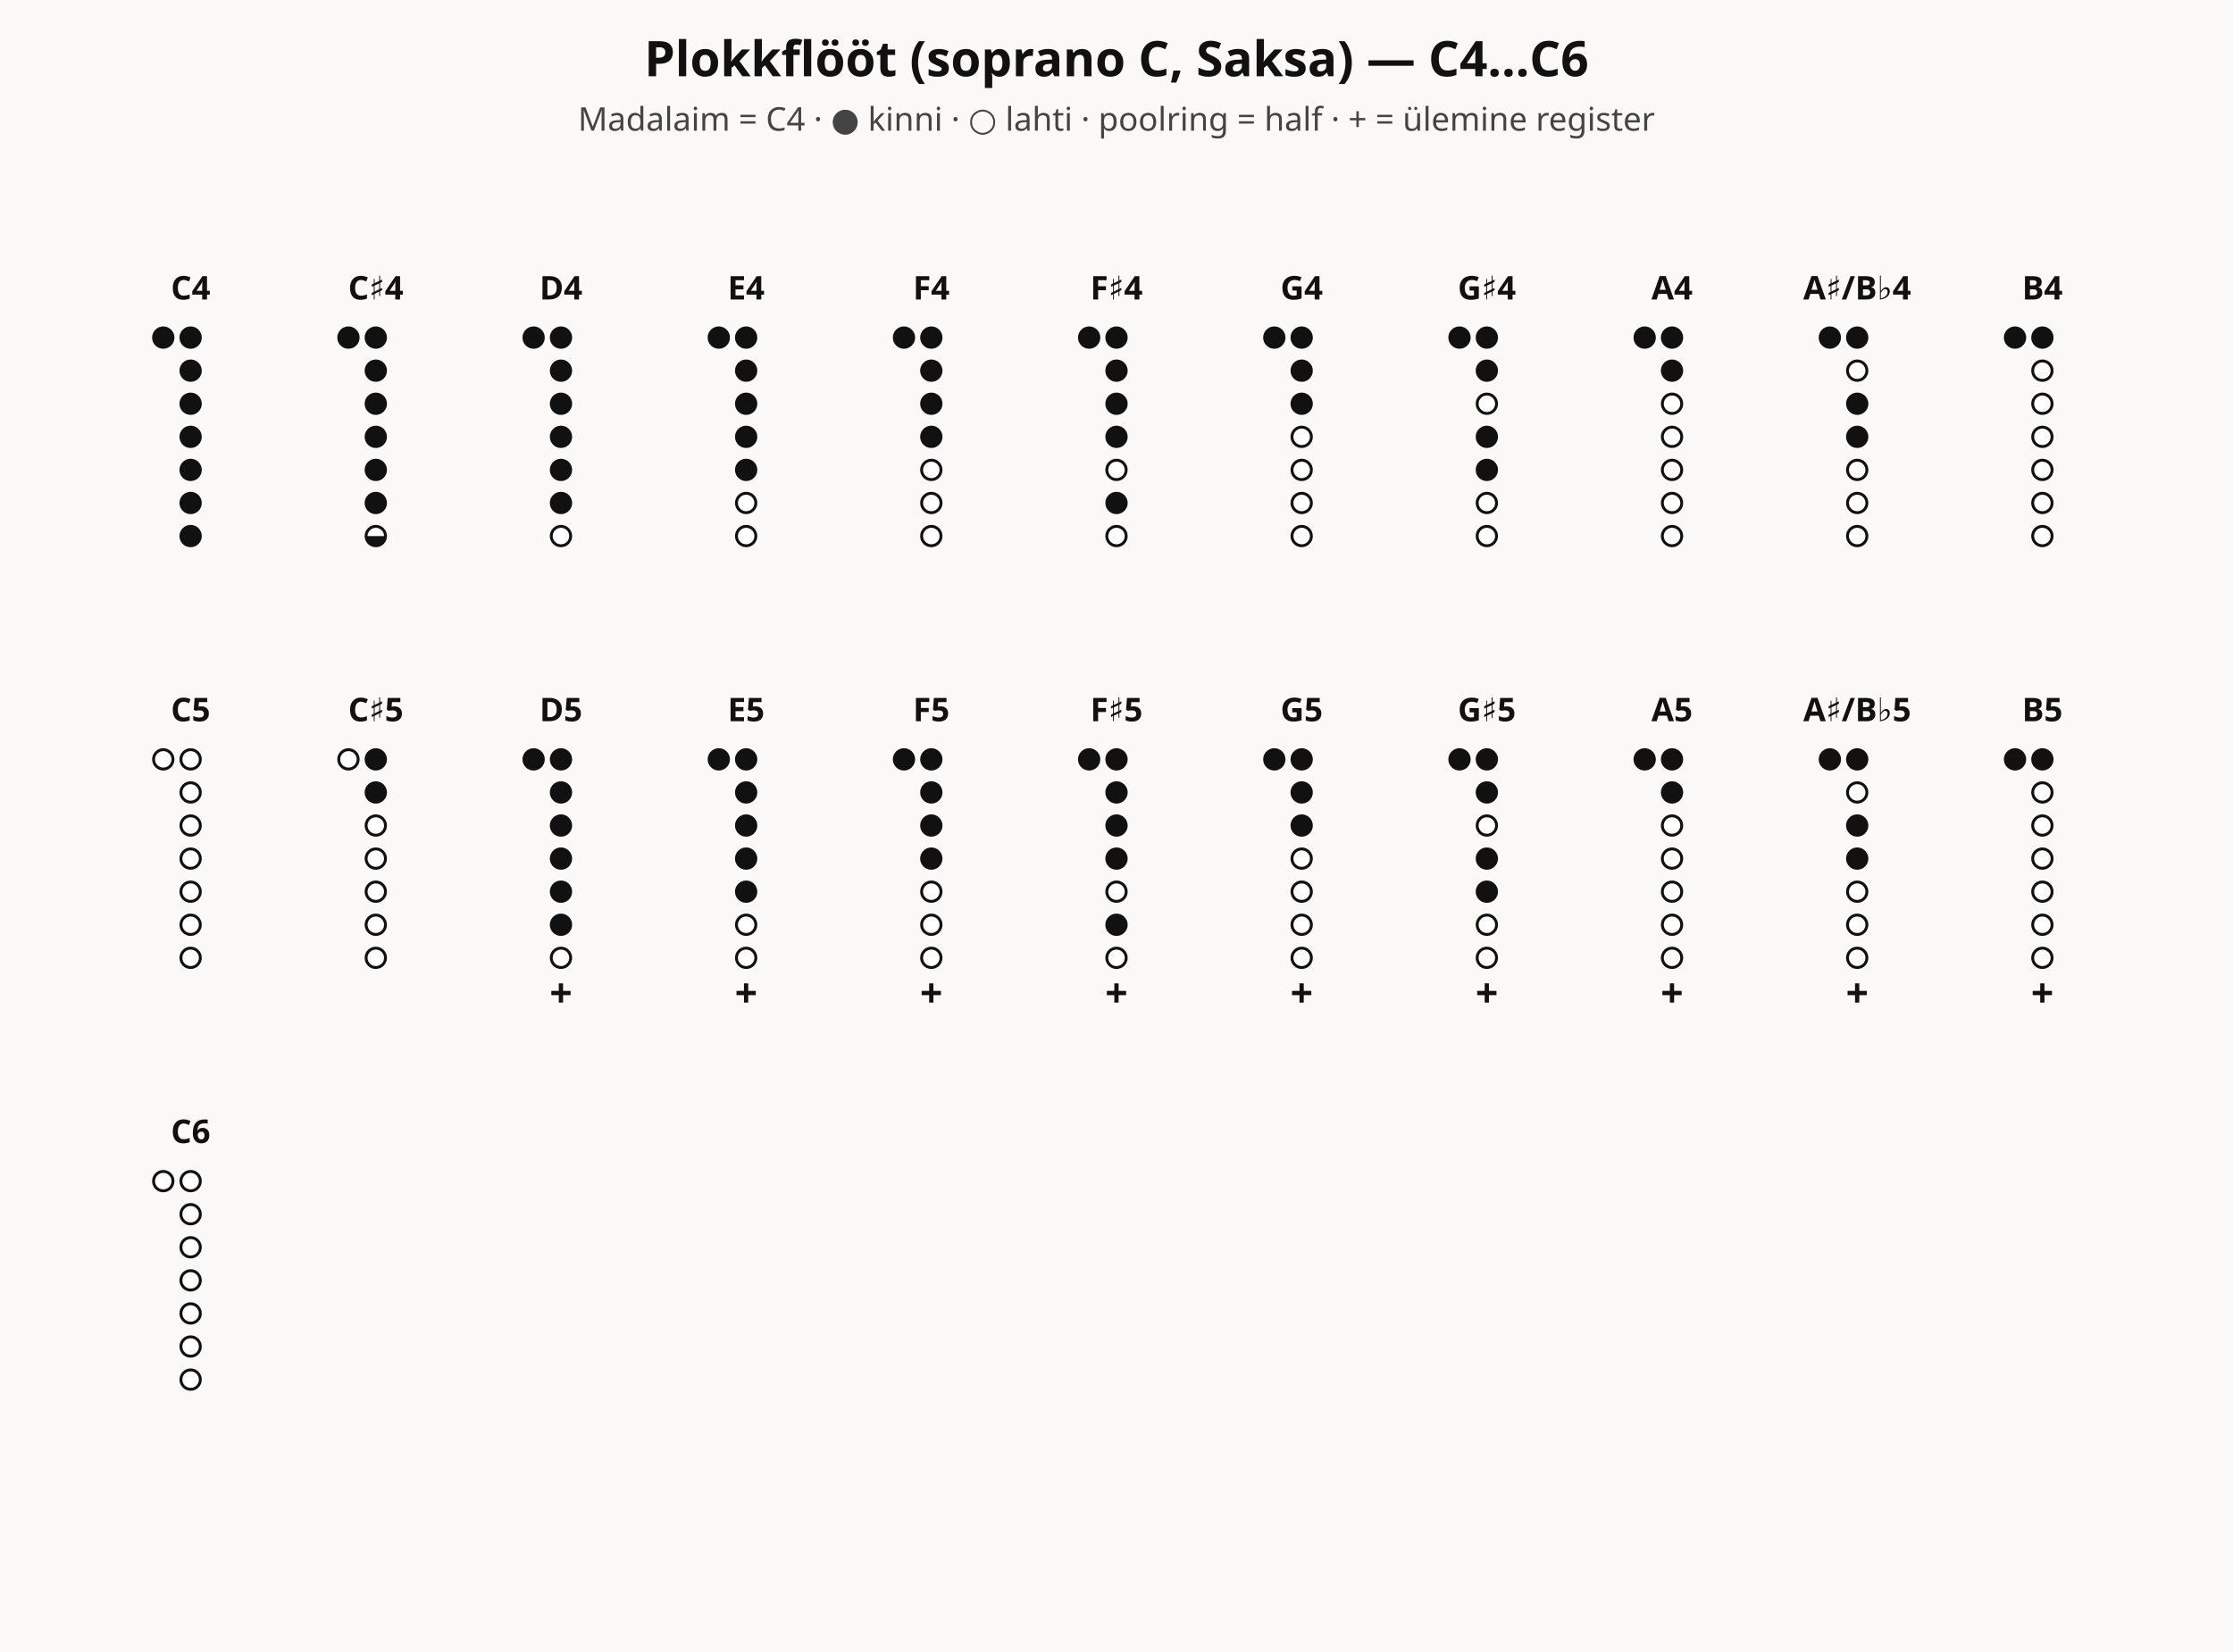
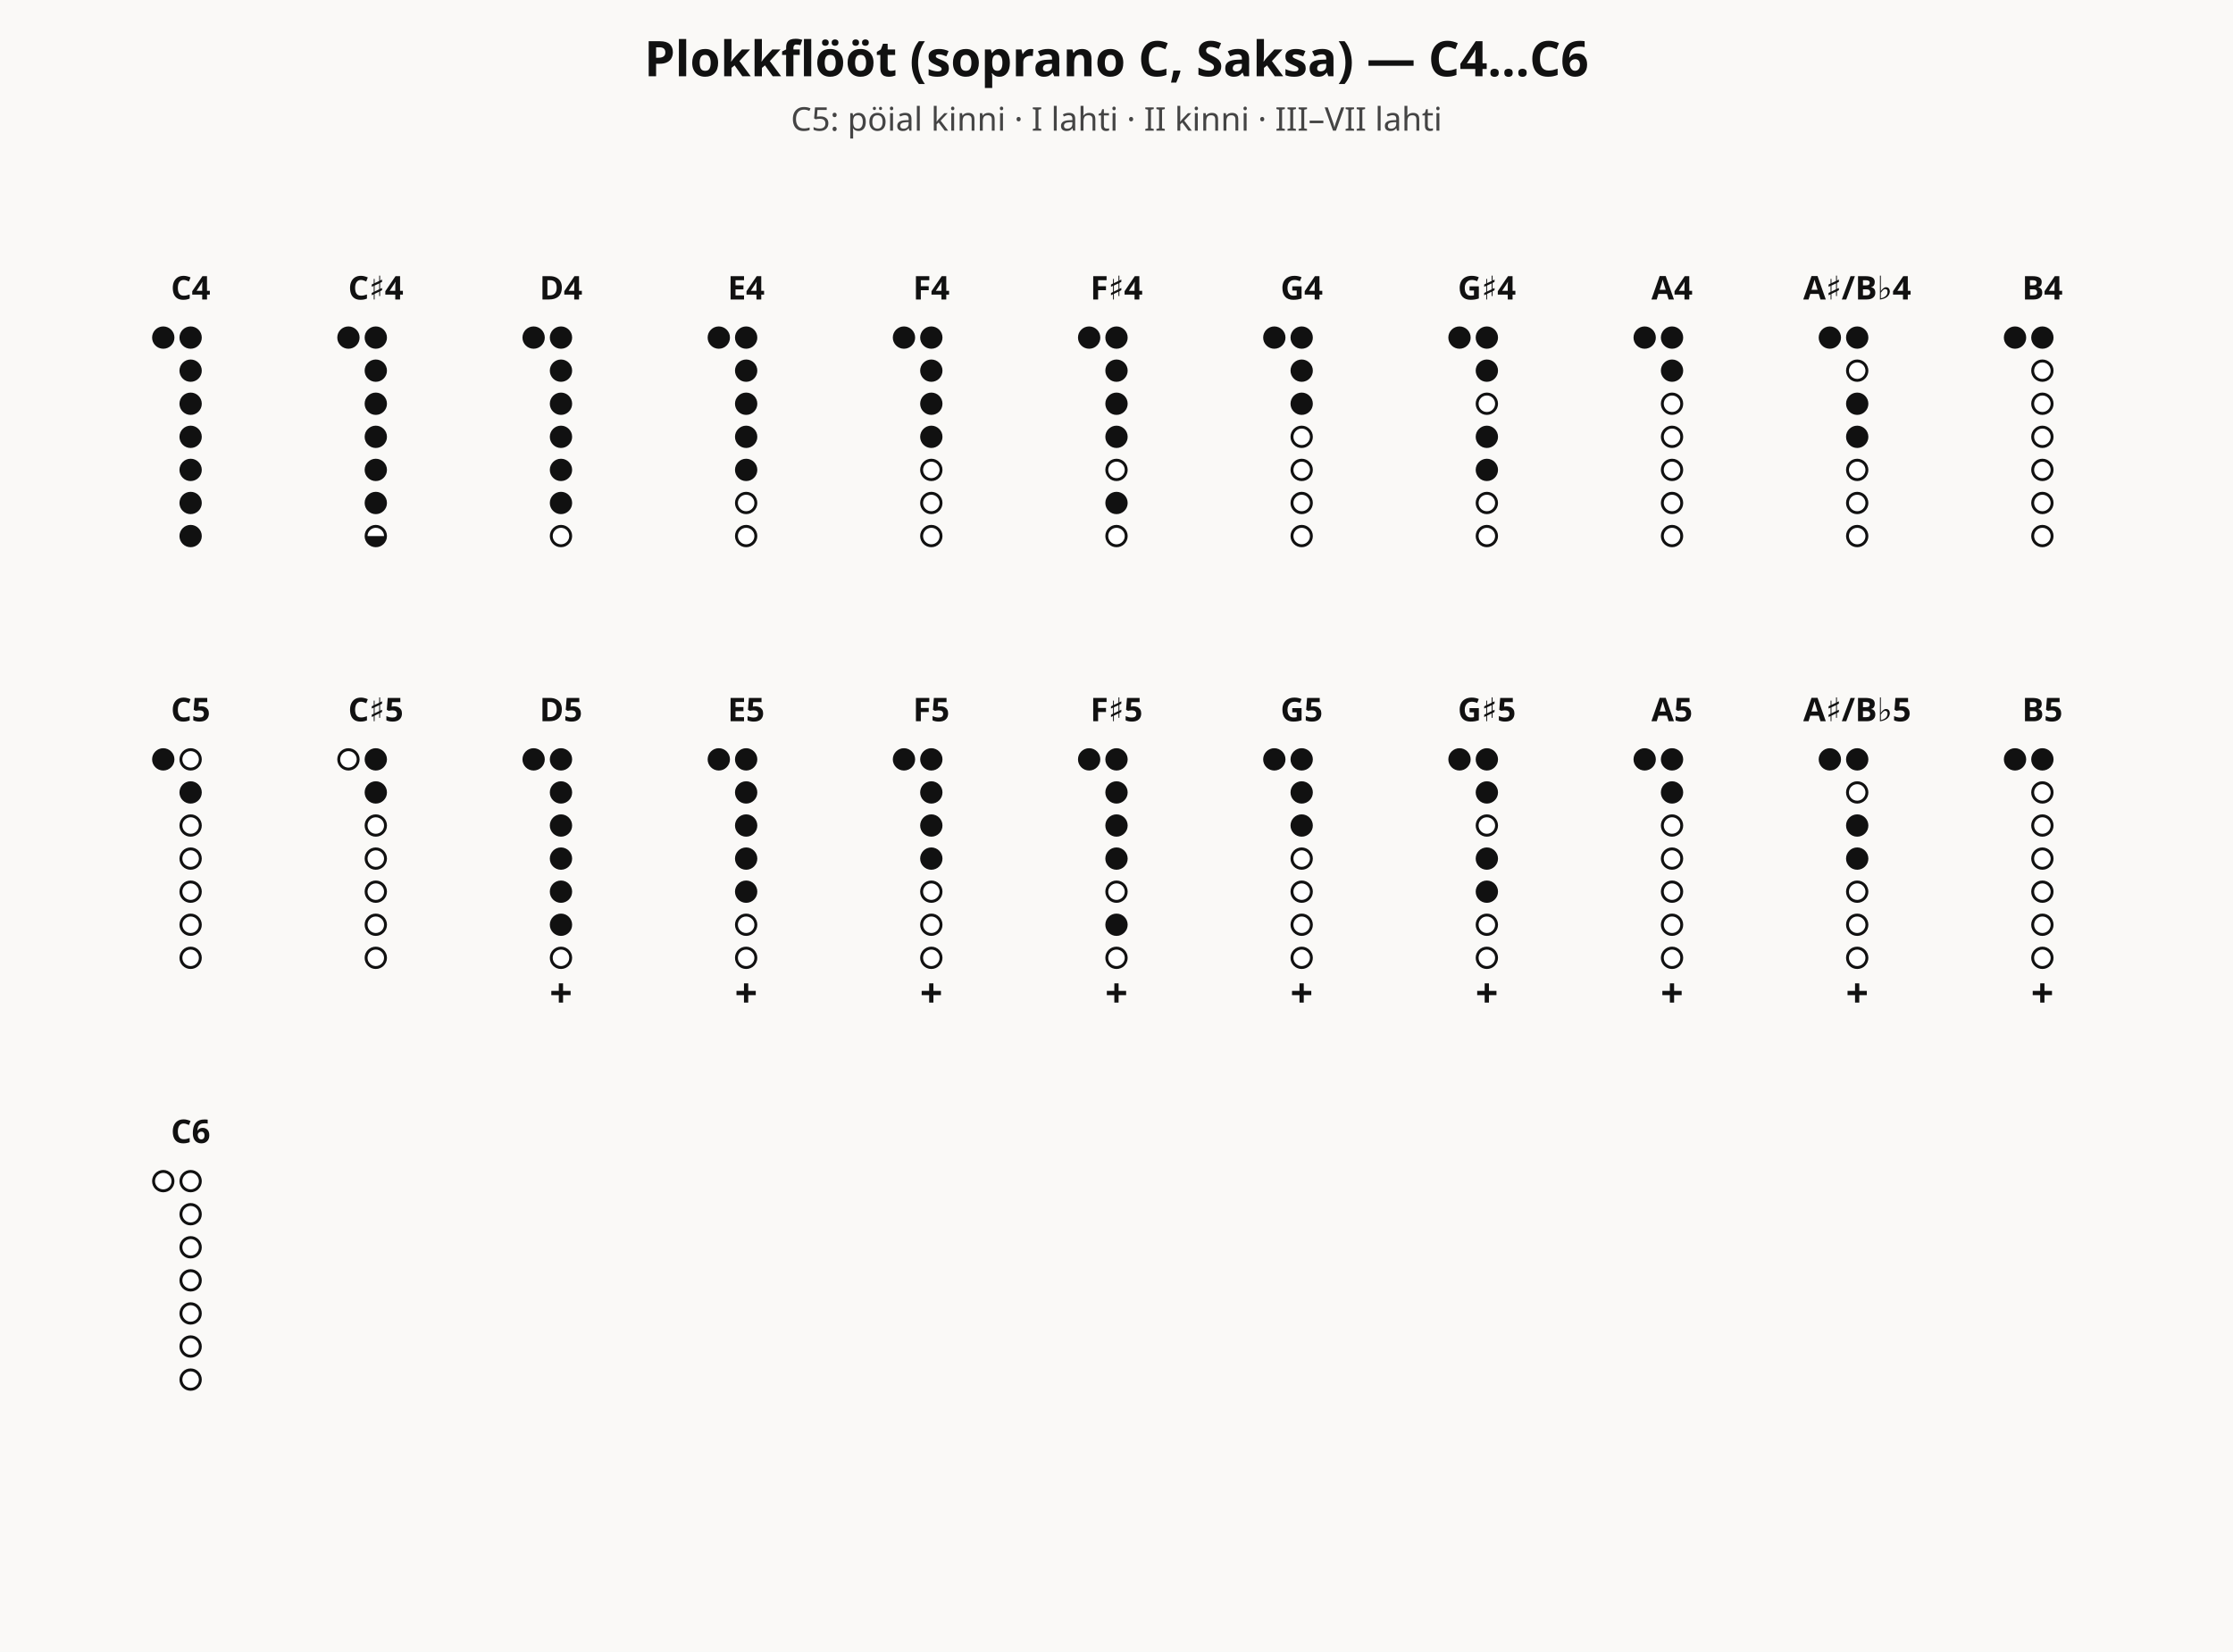
<svg xmlns="http://www.w3.org/2000/svg" width="820" height="606.768" viewBox="0 0 820 606.768">
  <rect width="100%" height="100%" fill="#faf9f7" />
  <text x="410" y="28" text-anchor="middle" font-family="system-ui,sans-serif" font-size="18" font-weight="700" fill="#111">Plokkflööt (soprano C, Saksa) — C4…C6</text>
-   <text x="410" y="48" text-anchor="middle" font-family="system-ui,sans-serif" font-size="12" fill="#444">Madalaim = C4 · ● kinni · ○ lahti · poolring = half · + = ülemine register</text>
+   <text x="410" y="48" text-anchor="middle" font-family="system-ui,sans-serif" font-size="12" fill="#444">C5: pöial kinni · I lahti · II kinni · III–VII lahti</text>
  <text x="70" y="110" text-anchor="middle" font-family="system-ui,sans-serif" font-size="12" font-weight="600" fill="#111">C4</text>
  <circle cx="59.956" cy="124" r="3.564" fill="#111" stroke="#111" stroke-width="1.069" />
  <circle cx="70" cy="124" r="3.564" fill="#111" stroke="#111" stroke-width="1.069" />
  <circle cx="70" cy="136.15" r="3.564" fill="#111" stroke="#111" stroke-width="1.069" />
  <circle cx="70" cy="148.3" r="3.564" fill="#111" stroke="#111" stroke-width="1.069" />
  <circle cx="70" cy="160.45" r="3.564" fill="#111" stroke="#111" stroke-width="1.069" />
  <circle cx="70" cy="172.6" r="3.564" fill="#111" stroke="#111" stroke-width="1.069" />
  <circle cx="70" cy="184.75" r="3.564" fill="#111" stroke="#111" stroke-width="1.069" />
  <circle cx="70" cy="196.9" r="3.564" fill="#111" stroke="#111" stroke-width="1.069" />
  <text x="138" y="110" text-anchor="middle" font-family="system-ui,sans-serif" font-size="12" font-weight="600" fill="#111">C♯4</text>
  <circle cx="127.956" cy="124" r="3.564" fill="#111" stroke="#111" stroke-width="1.069" />
  <circle cx="138" cy="124" r="3.564" fill="#111" stroke="#111" stroke-width="1.069" />
  <circle cx="138" cy="136.15" r="3.564" fill="#111" stroke="#111" stroke-width="1.069" />
  <circle cx="138" cy="148.3" r="3.564" fill="#111" stroke="#111" stroke-width="1.069" />
  <circle cx="138" cy="160.45" r="3.564" fill="#111" stroke="#111" stroke-width="1.069" />
  <circle cx="138" cy="172.6" r="3.564" fill="#111" stroke="#111" stroke-width="1.069" />
  <circle cx="138" cy="184.75" r="3.564" fill="#111" stroke="#111" stroke-width="1.069" />
  <circle cx="138" cy="196.9" r="3.564" fill="#fff" stroke="#111" stroke-width="1.069" />
  <path d="M 134.436 196.9 A 3.564 3.564 0 0 0 141.564 196.9 Z" fill="#111" />
  <text x="206" y="110" text-anchor="middle" font-family="system-ui,sans-serif" font-size="12" font-weight="600" fill="#111">D4</text>
  <circle cx="195.956" cy="124" r="3.564" fill="#111" stroke="#111" stroke-width="1.069" />
  <circle cx="206" cy="124" r="3.564" fill="#111" stroke="#111" stroke-width="1.069" />
  <circle cx="206" cy="136.15" r="3.564" fill="#111" stroke="#111" stroke-width="1.069" />
  <circle cx="206" cy="148.3" r="3.564" fill="#111" stroke="#111" stroke-width="1.069" />
  <circle cx="206" cy="160.45" r="3.564" fill="#111" stroke="#111" stroke-width="1.069" />
  <circle cx="206" cy="172.6" r="3.564" fill="#111" stroke="#111" stroke-width="1.069" />
  <circle cx="206" cy="184.75" r="3.564" fill="#111" stroke="#111" stroke-width="1.069" />
  <circle cx="206" cy="196.9" r="3.564" fill="#fff" stroke="#111" stroke-width="1.069" />
  <text x="274" y="110" text-anchor="middle" font-family="system-ui,sans-serif" font-size="12" font-weight="600" fill="#111">E4</text>
  <circle cx="263.956" cy="124" r="3.564" fill="#111" stroke="#111" stroke-width="1.069" />
  <circle cx="274" cy="124" r="3.564" fill="#111" stroke="#111" stroke-width="1.069" />
  <circle cx="274" cy="136.15" r="3.564" fill="#111" stroke="#111" stroke-width="1.069" />
  <circle cx="274" cy="148.3" r="3.564" fill="#111" stroke="#111" stroke-width="1.069" />
  <circle cx="274" cy="160.45" r="3.564" fill="#111" stroke="#111" stroke-width="1.069" />
  <circle cx="274" cy="172.6" r="3.564" fill="#111" stroke="#111" stroke-width="1.069" />
  <circle cx="274" cy="184.75" r="3.564" fill="#fff" stroke="#111" stroke-width="1.069" />
  <circle cx="274" cy="196.9" r="3.564" fill="#fff" stroke="#111" stroke-width="1.069" />
  <text x="342" y="110" text-anchor="middle" font-family="system-ui,sans-serif" font-size="12" font-weight="600" fill="#111">F4</text>
  <circle cx="331.956" cy="124" r="3.564" fill="#111" stroke="#111" stroke-width="1.069" />
  <circle cx="342" cy="124" r="3.564" fill="#111" stroke="#111" stroke-width="1.069" />
  <circle cx="342" cy="136.15" r="3.564" fill="#111" stroke="#111" stroke-width="1.069" />
  <circle cx="342" cy="148.3" r="3.564" fill="#111" stroke="#111" stroke-width="1.069" />
  <circle cx="342" cy="160.45" r="3.564" fill="#111" stroke="#111" stroke-width="1.069" />
  <circle cx="342" cy="172.6" r="3.564" fill="#fff" stroke="#111" stroke-width="1.069" />
  <circle cx="342" cy="184.75" r="3.564" fill="#fff" stroke="#111" stroke-width="1.069" />
  <circle cx="342" cy="196.9" r="3.564" fill="#fff" stroke="#111" stroke-width="1.069" />
  <text x="410" y="110" text-anchor="middle" font-family="system-ui,sans-serif" font-size="12" font-weight="600" fill="#111">F♯4</text>
  <circle cx="399.956" cy="124" r="3.564" fill="#111" stroke="#111" stroke-width="1.069" />
  <circle cx="410" cy="124" r="3.564" fill="#111" stroke="#111" stroke-width="1.069" />
  <circle cx="410" cy="136.15" r="3.564" fill="#111" stroke="#111" stroke-width="1.069" />
  <circle cx="410" cy="148.3" r="3.564" fill="#111" stroke="#111" stroke-width="1.069" />
  <circle cx="410" cy="160.45" r="3.564" fill="#111" stroke="#111" stroke-width="1.069" />
  <circle cx="410" cy="172.6" r="3.564" fill="#fff" stroke="#111" stroke-width="1.069" />
  <circle cx="410" cy="184.75" r="3.564" fill="#111" stroke="#111" stroke-width="1.069" />
  <circle cx="410" cy="196.9" r="3.564" fill="#fff" stroke="#111" stroke-width="1.069" />
  <text x="478" y="110" text-anchor="middle" font-family="system-ui,sans-serif" font-size="12" font-weight="600" fill="#111">G4</text>
  <circle cx="467.956" cy="124" r="3.564" fill="#111" stroke="#111" stroke-width="1.069" />
  <circle cx="478" cy="124" r="3.564" fill="#111" stroke="#111" stroke-width="1.069" />
  <circle cx="478" cy="136.15" r="3.564" fill="#111" stroke="#111" stroke-width="1.069" />
  <circle cx="478" cy="148.3" r="3.564" fill="#111" stroke="#111" stroke-width="1.069" />
  <circle cx="478" cy="160.45" r="3.564" fill="#fff" stroke="#111" stroke-width="1.069" />
  <circle cx="478" cy="172.6" r="3.564" fill="#fff" stroke="#111" stroke-width="1.069" />
  <circle cx="478" cy="184.75" r="3.564" fill="#fff" stroke="#111" stroke-width="1.069" />
  <circle cx="478" cy="196.9" r="3.564" fill="#fff" stroke="#111" stroke-width="1.069" />
  <text x="546" y="110" text-anchor="middle" font-family="system-ui,sans-serif" font-size="12" font-weight="600" fill="#111">G♯4</text>
  <circle cx="535.956" cy="124" r="3.564" fill="#111" stroke="#111" stroke-width="1.069" />
  <circle cx="546" cy="124" r="3.564" fill="#111" stroke="#111" stroke-width="1.069" />
  <circle cx="546" cy="136.15" r="3.564" fill="#111" stroke="#111" stroke-width="1.069" />
  <circle cx="546" cy="148.3" r="3.564" fill="#fff" stroke="#111" stroke-width="1.069" />
  <circle cx="546" cy="160.45" r="3.564" fill="#111" stroke="#111" stroke-width="1.069" />
  <circle cx="546" cy="172.6" r="3.564" fill="#111" stroke="#111" stroke-width="1.069" />
  <circle cx="546" cy="184.75" r="3.564" fill="#fff" stroke="#111" stroke-width="1.069" />
  <circle cx="546" cy="196.9" r="3.564" fill="#fff" stroke="#111" stroke-width="1.069" />
  <text x="614" y="110" text-anchor="middle" font-family="system-ui,sans-serif" font-size="12" font-weight="600" fill="#111">A4</text>
  <circle cx="603.956" cy="124" r="3.564" fill="#111" stroke="#111" stroke-width="1.069" />
  <circle cx="614" cy="124" r="3.564" fill="#111" stroke="#111" stroke-width="1.069" />
  <circle cx="614" cy="136.15" r="3.564" fill="#111" stroke="#111" stroke-width="1.069" />
  <circle cx="614" cy="148.3" r="3.564" fill="#fff" stroke="#111" stroke-width="1.069" />
  <circle cx="614" cy="160.45" r="3.564" fill="#fff" stroke="#111" stroke-width="1.069" />
  <circle cx="614" cy="172.6" r="3.564" fill="#fff" stroke="#111" stroke-width="1.069" />
  <circle cx="614" cy="184.75" r="3.564" fill="#fff" stroke="#111" stroke-width="1.069" />
  <circle cx="614" cy="196.9" r="3.564" fill="#fff" stroke="#111" stroke-width="1.069" />
  <text x="682" y="110" text-anchor="middle" font-family="system-ui,sans-serif" font-size="12" font-weight="600" fill="#111">A♯/B♭4</text>
  <circle cx="671.956" cy="124" r="3.564" fill="#111" stroke="#111" stroke-width="1.069" />
  <circle cx="682" cy="124" r="3.564" fill="#111" stroke="#111" stroke-width="1.069" />
  <circle cx="682" cy="136.15" r="3.564" fill="#fff" stroke="#111" stroke-width="1.069" />
  <circle cx="682" cy="148.3" r="3.564" fill="#111" stroke="#111" stroke-width="1.069" />
  <circle cx="682" cy="160.45" r="3.564" fill="#111" stroke="#111" stroke-width="1.069" />
  <circle cx="682" cy="172.6" r="3.564" fill="#fff" stroke="#111" stroke-width="1.069" />
  <circle cx="682" cy="184.75" r="3.564" fill="#fff" stroke="#111" stroke-width="1.069" />
  <circle cx="682" cy="196.9" r="3.564" fill="#fff" stroke="#111" stroke-width="1.069" />
  <text x="750" y="110" text-anchor="middle" font-family="system-ui,sans-serif" font-size="12" font-weight="600" fill="#111">B4</text>
  <circle cx="739.956" cy="124" r="3.564" fill="#111" stroke="#111" stroke-width="1.069" />
  <circle cx="750" cy="124" r="3.564" fill="#111" stroke="#111" stroke-width="1.069" />
  <circle cx="750" cy="136.15" r="3.564" fill="#fff" stroke="#111" stroke-width="1.069" />
  <circle cx="750" cy="148.3" r="3.564" fill="#fff" stroke="#111" stroke-width="1.069" />
  <circle cx="750" cy="160.45" r="3.564" fill="#fff" stroke="#111" stroke-width="1.069" />
  <circle cx="750" cy="172.6" r="3.564" fill="#fff" stroke="#111" stroke-width="1.069" />
  <circle cx="750" cy="184.75" r="3.564" fill="#fff" stroke="#111" stroke-width="1.069" />
  <circle cx="750" cy="196.9" r="3.564" fill="#fff" stroke="#111" stroke-width="1.069" />
  <text x="70" y="264.923" text-anchor="middle" font-family="system-ui,sans-serif" font-size="12" font-weight="600" fill="#111">C5</text>
-   <circle cx="59.956" cy="278.923" r="3.564" fill="#fff" stroke="#111" stroke-width="1.069" />
+   <circle cx="59.956" cy="278.923" r="3.564" fill="#111" stroke="#111" stroke-width="1.069" />
  <circle cx="70" cy="278.923" r="3.564" fill="#fff" stroke="#111" stroke-width="1.069" />
-   <circle cx="70" cy="291.072" r="3.564" fill="#fff" stroke="#111" stroke-width="1.069" />
+   <circle cx="70" cy="291.072" r="3.564" fill="#111" stroke="#111" stroke-width="1.069" />
  <circle cx="70" cy="303.223" r="3.564" fill="#fff" stroke="#111" stroke-width="1.069" />
  <circle cx="70" cy="315.373" r="3.564" fill="#fff" stroke="#111" stroke-width="1.069" />
  <circle cx="70" cy="327.523" r="3.564" fill="#fff" stroke="#111" stroke-width="1.069" />
  <circle cx="70" cy="339.673" r="3.564" fill="#fff" stroke="#111" stroke-width="1.069" />
  <circle cx="70" cy="351.822" r="3.564" fill="#fff" stroke="#111" stroke-width="1.069" />
  <text x="138" y="264.923" text-anchor="middle" font-family="system-ui,sans-serif" font-size="12" font-weight="600" fill="#111">C♯5</text>
  <circle cx="127.956" cy="278.923" r="3.564" fill="#fff" stroke="#111" stroke-width="1.069" />
  <circle cx="138" cy="278.923" r="3.564" fill="#111" stroke="#111" stroke-width="1.069" />
  <circle cx="138" cy="291.072" r="3.564" fill="#111" stroke="#111" stroke-width="1.069" />
  <circle cx="138" cy="303.223" r="3.564" fill="#fff" stroke="#111" stroke-width="1.069" />
  <circle cx="138" cy="315.373" r="3.564" fill="#fff" stroke="#111" stroke-width="1.069" />
  <circle cx="138" cy="327.523" r="3.564" fill="#fff" stroke="#111" stroke-width="1.069" />
  <circle cx="138" cy="339.673" r="3.564" fill="#fff" stroke="#111" stroke-width="1.069" />
  <circle cx="138" cy="351.822" r="3.564" fill="#fff" stroke="#111" stroke-width="1.069" />
  <text x="206" y="264.923" text-anchor="middle" font-family="system-ui,sans-serif" font-size="12" font-weight="600" fill="#111">D5</text>
  <circle cx="195.956" cy="278.923" r="3.564" fill="#111" stroke="#111" stroke-width="1.069" />
  <circle cx="206" cy="278.923" r="3.564" fill="#111" stroke="#111" stroke-width="1.069" />
  <circle cx="206" cy="291.072" r="3.564" fill="#111" stroke="#111" stroke-width="1.069" />
  <circle cx="206" cy="303.223" r="3.564" fill="#111" stroke="#111" stroke-width="1.069" />
  <circle cx="206" cy="315.373" r="3.564" fill="#111" stroke="#111" stroke-width="1.069" />
  <circle cx="206" cy="327.523" r="3.564" fill="#111" stroke="#111" stroke-width="1.069" />
  <circle cx="206" cy="339.673" r="3.564" fill="#111" stroke="#111" stroke-width="1.069" />
  <circle cx="206" cy="351.822" r="3.564" fill="#fff" stroke="#111" stroke-width="1.069" />
  <text x="206" y="364.742" text-anchor="middle" dominant-baseline="middle" font-family="system-ui,sans-serif" font-weight="700" font-size="14.58" fill="#111">+</text>
  <text x="274" y="264.923" text-anchor="middle" font-family="system-ui,sans-serif" font-size="12" font-weight="600" fill="#111">E5</text>
  <circle cx="263.956" cy="278.923" r="3.564" fill="#111" stroke="#111" stroke-width="1.069" />
  <circle cx="274" cy="278.923" r="3.564" fill="#111" stroke="#111" stroke-width="1.069" />
  <circle cx="274" cy="291.072" r="3.564" fill="#111" stroke="#111" stroke-width="1.069" />
  <circle cx="274" cy="303.223" r="3.564" fill="#111" stroke="#111" stroke-width="1.069" />
  <circle cx="274" cy="315.373" r="3.564" fill="#111" stroke="#111" stroke-width="1.069" />
  <circle cx="274" cy="327.523" r="3.564" fill="#111" stroke="#111" stroke-width="1.069" />
  <circle cx="274" cy="339.673" r="3.564" fill="#fff" stroke="#111" stroke-width="1.069" />
  <circle cx="274" cy="351.822" r="3.564" fill="#fff" stroke="#111" stroke-width="1.069" />
  <text x="274" y="364.742" text-anchor="middle" dominant-baseline="middle" font-family="system-ui,sans-serif" font-weight="700" font-size="14.58" fill="#111">+</text>
  <text x="342" y="264.923" text-anchor="middle" font-family="system-ui,sans-serif" font-size="12" font-weight="600" fill="#111">F5</text>
  <circle cx="331.956" cy="278.923" r="3.564" fill="#111" stroke="#111" stroke-width="1.069" />
  <circle cx="342" cy="278.923" r="3.564" fill="#111" stroke="#111" stroke-width="1.069" />
  <circle cx="342" cy="291.072" r="3.564" fill="#111" stroke="#111" stroke-width="1.069" />
  <circle cx="342" cy="303.223" r="3.564" fill="#111" stroke="#111" stroke-width="1.069" />
  <circle cx="342" cy="315.373" r="3.564" fill="#111" stroke="#111" stroke-width="1.069" />
  <circle cx="342" cy="327.523" r="3.564" fill="#fff" stroke="#111" stroke-width="1.069" />
  <circle cx="342" cy="339.673" r="3.564" fill="#fff" stroke="#111" stroke-width="1.069" />
  <circle cx="342" cy="351.822" r="3.564" fill="#fff" stroke="#111" stroke-width="1.069" />
  <text x="342" y="364.742" text-anchor="middle" dominant-baseline="middle" font-family="system-ui,sans-serif" font-weight="700" font-size="14.58" fill="#111">+</text>
  <text x="410" y="264.923" text-anchor="middle" font-family="system-ui,sans-serif" font-size="12" font-weight="600" fill="#111">F♯5</text>
  <circle cx="399.956" cy="278.923" r="3.564" fill="#111" stroke="#111" stroke-width="1.069" />
  <circle cx="410" cy="278.923" r="3.564" fill="#111" stroke="#111" stroke-width="1.069" />
  <circle cx="410" cy="291.072" r="3.564" fill="#111" stroke="#111" stroke-width="1.069" />
  <circle cx="410" cy="303.223" r="3.564" fill="#111" stroke="#111" stroke-width="1.069" />
  <circle cx="410" cy="315.373" r="3.564" fill="#111" stroke="#111" stroke-width="1.069" />
  <circle cx="410" cy="327.523" r="3.564" fill="#fff" stroke="#111" stroke-width="1.069" />
  <circle cx="410" cy="339.673" r="3.564" fill="#111" stroke="#111" stroke-width="1.069" />
  <circle cx="410" cy="351.822" r="3.564" fill="#fff" stroke="#111" stroke-width="1.069" />
  <text x="410" y="364.742" text-anchor="middle" dominant-baseline="middle" font-family="system-ui,sans-serif" font-weight="700" font-size="14.58" fill="#111">+</text>
  <text x="478" y="264.923" text-anchor="middle" font-family="system-ui,sans-serif" font-size="12" font-weight="600" fill="#111">G5</text>
  <circle cx="467.956" cy="278.923" r="3.564" fill="#111" stroke="#111" stroke-width="1.069" />
  <circle cx="478" cy="278.923" r="3.564" fill="#111" stroke="#111" stroke-width="1.069" />
  <circle cx="478" cy="291.072" r="3.564" fill="#111" stroke="#111" stroke-width="1.069" />
  <circle cx="478" cy="303.223" r="3.564" fill="#111" stroke="#111" stroke-width="1.069" />
  <circle cx="478" cy="315.373" r="3.564" fill="#fff" stroke="#111" stroke-width="1.069" />
  <circle cx="478" cy="327.523" r="3.564" fill="#fff" stroke="#111" stroke-width="1.069" />
  <circle cx="478" cy="339.673" r="3.564" fill="#fff" stroke="#111" stroke-width="1.069" />
  <circle cx="478" cy="351.822" r="3.564" fill="#fff" stroke="#111" stroke-width="1.069" />
  <text x="478" y="364.742" text-anchor="middle" dominant-baseline="middle" font-family="system-ui,sans-serif" font-weight="700" font-size="14.58" fill="#111">+</text>
  <text x="546" y="264.923" text-anchor="middle" font-family="system-ui,sans-serif" font-size="12" font-weight="600" fill="#111">G♯5</text>
  <circle cx="535.956" cy="278.923" r="3.564" fill="#111" stroke="#111" stroke-width="1.069" />
  <circle cx="546" cy="278.923" r="3.564" fill="#111" stroke="#111" stroke-width="1.069" />
  <circle cx="546" cy="291.072" r="3.564" fill="#111" stroke="#111" stroke-width="1.069" />
  <circle cx="546" cy="303.223" r="3.564" fill="#fff" stroke="#111" stroke-width="1.069" />
  <circle cx="546" cy="315.373" r="3.564" fill="#111" stroke="#111" stroke-width="1.069" />
  <circle cx="546" cy="327.523" r="3.564" fill="#111" stroke="#111" stroke-width="1.069" />
  <circle cx="546" cy="339.673" r="3.564" fill="#fff" stroke="#111" stroke-width="1.069" />
  <circle cx="546" cy="351.822" r="3.564" fill="#fff" stroke="#111" stroke-width="1.069" />
  <text x="546" y="364.742" text-anchor="middle" dominant-baseline="middle" font-family="system-ui,sans-serif" font-weight="700" font-size="14.58" fill="#111">+</text>
  <text x="614" y="264.923" text-anchor="middle" font-family="system-ui,sans-serif" font-size="12" font-weight="600" fill="#111">A5</text>
  <circle cx="603.956" cy="278.923" r="3.564" fill="#111" stroke="#111" stroke-width="1.069" />
  <circle cx="614" cy="278.923" r="3.564" fill="#111" stroke="#111" stroke-width="1.069" />
  <circle cx="614" cy="291.072" r="3.564" fill="#111" stroke="#111" stroke-width="1.069" />
  <circle cx="614" cy="303.223" r="3.564" fill="#fff" stroke="#111" stroke-width="1.069" />
  <circle cx="614" cy="315.373" r="3.564" fill="#fff" stroke="#111" stroke-width="1.069" />
  <circle cx="614" cy="327.523" r="3.564" fill="#fff" stroke="#111" stroke-width="1.069" />
  <circle cx="614" cy="339.673" r="3.564" fill="#fff" stroke="#111" stroke-width="1.069" />
  <circle cx="614" cy="351.822" r="3.564" fill="#fff" stroke="#111" stroke-width="1.069" />
  <text x="614" y="364.742" text-anchor="middle" dominant-baseline="middle" font-family="system-ui,sans-serif" font-weight="700" font-size="14.58" fill="#111">+</text>
  <text x="682" y="264.923" text-anchor="middle" font-family="system-ui,sans-serif" font-size="12" font-weight="600" fill="#111">A♯/B♭5</text>
  <circle cx="671.956" cy="278.923" r="3.564" fill="#111" stroke="#111" stroke-width="1.069" />
  <circle cx="682" cy="278.923" r="3.564" fill="#111" stroke="#111" stroke-width="1.069" />
  <circle cx="682" cy="291.072" r="3.564" fill="#fff" stroke="#111" stroke-width="1.069" />
  <circle cx="682" cy="303.223" r="3.564" fill="#111" stroke="#111" stroke-width="1.069" />
  <circle cx="682" cy="315.373" r="3.564" fill="#111" stroke="#111" stroke-width="1.069" />
  <circle cx="682" cy="327.523" r="3.564" fill="#fff" stroke="#111" stroke-width="1.069" />
  <circle cx="682" cy="339.673" r="3.564" fill="#fff" stroke="#111" stroke-width="1.069" />
  <circle cx="682" cy="351.822" r="3.564" fill="#fff" stroke="#111" stroke-width="1.069" />
  <text x="682" y="364.742" text-anchor="middle" dominant-baseline="middle" font-family="system-ui,sans-serif" font-weight="700" font-size="14.58" fill="#111">+</text>
  <text x="750" y="264.923" text-anchor="middle" font-family="system-ui,sans-serif" font-size="12" font-weight="600" fill="#111">B5</text>
  <circle cx="739.956" cy="278.923" r="3.564" fill="#111" stroke="#111" stroke-width="1.069" />
  <circle cx="750" cy="278.923" r="3.564" fill="#111" stroke="#111" stroke-width="1.069" />
  <circle cx="750" cy="291.072" r="3.564" fill="#fff" stroke="#111" stroke-width="1.069" />
  <circle cx="750" cy="303.223" r="3.564" fill="#fff" stroke="#111" stroke-width="1.069" />
  <circle cx="750" cy="315.373" r="3.564" fill="#fff" stroke="#111" stroke-width="1.069" />
  <circle cx="750" cy="327.523" r="3.564" fill="#fff" stroke="#111" stroke-width="1.069" />
  <circle cx="750" cy="339.673" r="3.564" fill="#fff" stroke="#111" stroke-width="1.069" />
  <circle cx="750" cy="351.822" r="3.564" fill="#fff" stroke="#111" stroke-width="1.069" />
  <text x="750" y="364.742" text-anchor="middle" dominant-baseline="middle" font-family="system-ui,sans-serif" font-weight="700" font-size="14.58" fill="#111">+</text>
  <text x="70" y="419.845" text-anchor="middle" font-family="system-ui,sans-serif" font-size="12" font-weight="600" fill="#111">C6</text>
  <circle cx="59.956" cy="433.845" r="3.564" fill="#fff" stroke="#111" stroke-width="1.069" />
  <circle cx="70" cy="433.845" r="3.564" fill="#fff" stroke="#111" stroke-width="1.069" />
  <circle cx="70" cy="445.995" r="3.564" fill="#fff" stroke="#111" stroke-width="1.069" />
  <circle cx="70" cy="458.145" r="3.564" fill="#fff" stroke="#111" stroke-width="1.069" />
  <circle cx="70" cy="470.295" r="3.564" fill="#fff" stroke="#111" stroke-width="1.069" />
  <circle cx="70" cy="482.445" r="3.564" fill="#fff" stroke="#111" stroke-width="1.069" />
  <circle cx="70" cy="494.595" r="3.564" fill="#fff" stroke="#111" stroke-width="1.069" />
  <circle cx="70" cy="506.745" r="3.564" fill="#fff" stroke="#111" stroke-width="1.069" />
</svg>
